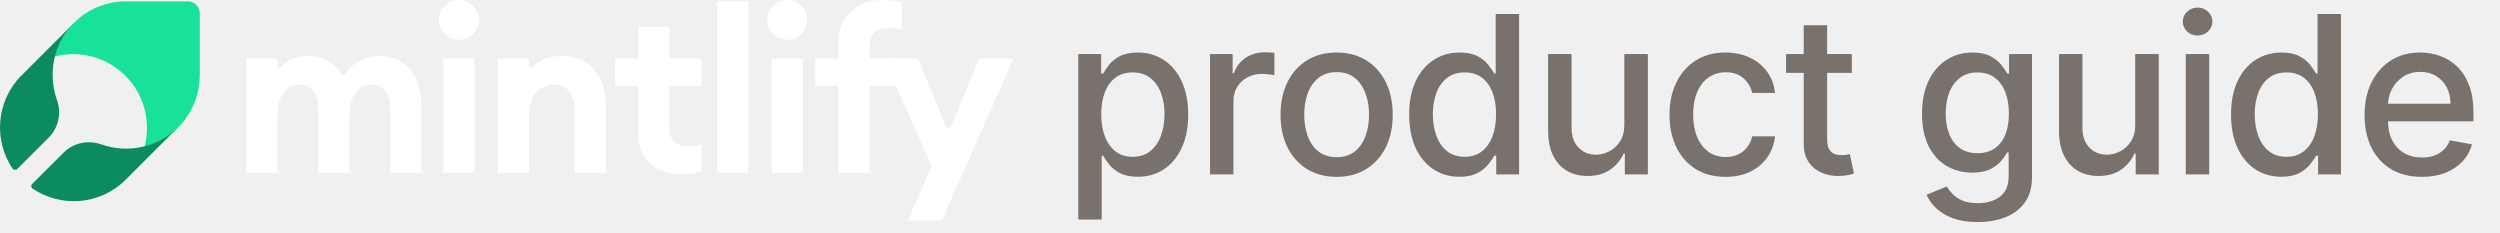
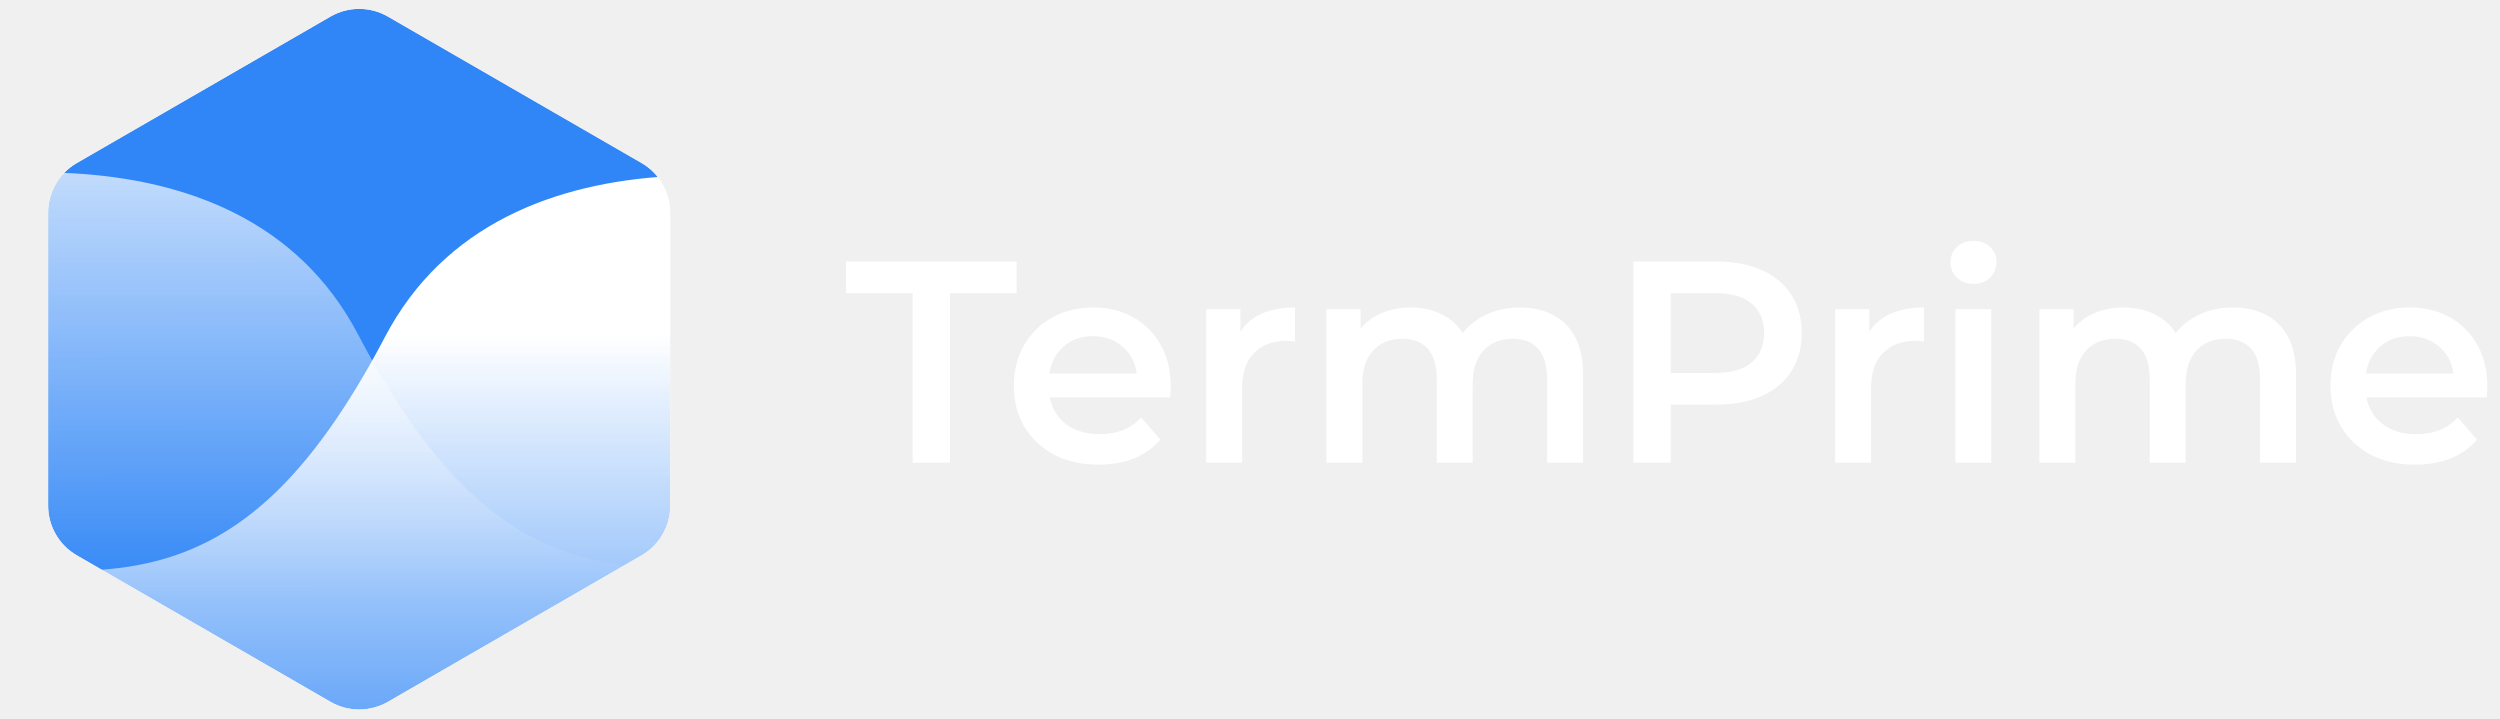
- <svg xmlns="http://www.w3.org/2000/svg" width="204" height="19" viewBox="0 0 204 19" fill="none">
-   <path d="M76.846 18H74.066L76.025 13.579L72.108 4.775H74.906L77.176 10.266C77.26 10.469 77.549 10.469 77.632 10.265L79.886 4.775H82.703L76.846 18Z" fill="white" />
-   <path d="M68.404 14.101V7.013H66.52V4.775H68.404V3.563C68.404 2.456 68.74 1.585 69.411 0.951C70.082 0.317 70.934 0 71.966 0C72.601 0 73.141 0.068 73.589 0.205V2.462C73.291 2.35 72.943 2.294 72.545 2.294C71.985 2.294 71.581 2.419 71.332 2.667C71.084 2.904 70.959 3.308 70.959 3.88V4.775H73.589V7.013H70.959V14.101H68.404Z" fill="white" />
-   <path d="M64.234 3.246C63.798 3.246 63.419 3.09 63.096 2.779C62.773 2.456 62.611 2.07 62.611 1.623C62.611 1.175 62.773 0.796 63.096 0.485C63.419 0.162 63.798 0 64.234 0C64.694 0 65.079 0.162 65.39 0.485C65.713 0.796 65.875 1.175 65.875 1.623C65.875 2.07 65.713 2.456 65.39 2.779C65.079 3.09 64.694 3.246 64.234 3.246ZM62.965 14.101V4.775H65.521V14.101H62.965Z" fill="white" />
-   <path d="M58.516 14.101V0.112H61.071V14.101H58.516Z" fill="white" />
-   <path d="M55.629 14.213C54.584 14.213 53.726 13.927 53.055 13.355C52.396 12.771 52.066 11.932 52.066 10.837V7.013H50.182V4.775H52.066V2.182H54.621V4.775H57.252V7.013H54.621V10.334C54.621 10.906 54.746 11.316 54.995 11.565C55.243 11.801 55.647 11.919 56.207 11.919C56.605 11.919 56.953 11.863 57.252 11.751V14.008C56.804 14.145 56.263 14.213 55.629 14.213Z" fill="white" />
-   <path d="M40.618 14.102V4.775H43.173V5.436C43.173 5.558 43.339 5.612 43.42 5.521C43.989 4.887 44.796 4.57 45.84 4.57C46.96 4.57 47.836 4.943 48.471 5.689C49.117 6.423 49.441 7.405 49.441 8.636V14.102H46.885V9.065C46.885 8.381 46.742 7.853 46.456 7.48C46.17 7.094 45.766 6.902 45.244 6.902C44.622 6.902 44.118 7.126 43.733 7.573C43.36 8.021 43.173 8.68 43.173 9.55V14.102H40.618Z" fill="white" />
-   <path d="M37.436 3.246C37.001 3.246 36.622 3.09 36.298 2.779C35.975 2.456 35.813 2.07 35.813 1.623C35.813 1.175 35.975 0.796 36.298 0.485C36.622 0.162 37.001 0 37.436 0C37.896 0 38.282 0.162 38.593 0.485C38.916 0.796 39.078 1.175 39.078 1.623C39.078 2.07 38.916 2.456 38.593 2.779C38.282 3.09 37.896 3.246 37.436 3.246ZM36.168 14.101V4.775H38.723V14.101H36.168Z" fill="white" />
-   <path d="M31.83 14.102V9.121C31.83 7.642 31.345 6.902 30.375 6.902C29.815 6.902 29.367 7.113 29.032 7.536C28.708 7.959 28.534 8.587 28.509 9.42V14.102H25.954V9.121C25.954 7.642 25.469 6.902 24.499 6.902C23.927 6.902 23.473 7.126 23.137 7.573C22.802 8.021 22.634 8.68 22.634 9.55V14.102H20.078V4.775H22.634V5.443C22.634 5.564 22.797 5.618 22.877 5.527C23.44 4.889 24.186 4.57 25.115 4.57C26.341 4.57 27.266 5.075 27.889 6.084C27.941 6.168 28.068 6.167 28.12 6.082C28.389 5.644 28.761 5.296 29.237 5.036C29.784 4.726 30.337 4.57 30.897 4.57C32.004 4.57 32.862 4.937 33.471 5.671C34.08 6.404 34.385 7.412 34.385 8.692V14.102H31.83Z" fill="white" />
-   <path d="M16.305 6.139V1.086C16.305 0.544 15.865 0.112 15.331 0.112H10.281C9.488 0.112 8.702 0.269 7.972 0.568C7.242 0.874 6.574 1.314 6.016 1.88L5.977 1.919C5.239 2.666 4.713 3.593 4.446 4.614C4.925 4.488 5.419 4.426 5.914 4.418C7.234 4.402 8.53 4.826 9.582 5.62C10.532 6.327 11.255 7.301 11.648 8.425C12.056 9.564 12.103 10.806 11.797 11.977C12.81 11.71 13.745 11.183 14.491 10.444L14.53 10.405C15.088 9.847 15.535 9.179 15.842 8.449C16.148 7.718 16.297 6.932 16.297 6.139H16.305Z" fill="#18E299" />
-   <path d="M4.295 6.053C4.303 4.503 4.921 3.016 6.008 1.904L1.807 6.108C1.791 6.124 1.775 6.131 1.76 6.147C0.735 7.165 0.117 8.527 0.015 9.967C-0.079 11.313 0.273 12.644 1.024 13.756C1.096 13.862 1.29 13.897 1.4 13.795L3.974 11.227C4.78 10.421 5.03 9.223 4.647 8.151C4.404 7.486 4.287 6.773 4.295 6.053Z" fill="#0C8C5E" />
-   <path d="M14.506 10.406C13.7 11.196 12.69 11.744 11.595 11.987C10.492 12.23 9.349 12.159 8.285 11.784C8.285 11.784 8.277 11.784 8.27 11.784C7.198 11.4 6.001 11.65 5.195 12.449L2.62 15.016C2.511 15.126 2.527 15.306 2.66 15.392C3.771 16.136 5.101 16.496 6.447 16.402C7.886 16.3 9.24 15.682 10.265 14.656L10.304 14.617L14.506 10.414V10.406Z" fill="#0C8C5E" />
-   <path d="M87.987 17.914V4.414H89.854V6.006H90.014C90.124 5.801 90.284 5.565 90.493 5.296C90.702 5.028 90.992 4.793 91.362 4.593C91.733 4.389 92.223 4.286 92.833 4.286C93.625 4.286 94.333 4.487 94.955 4.887C95.577 5.288 96.065 5.865 96.418 6.62C96.776 7.374 96.956 8.281 96.956 9.343C96.956 10.404 96.779 11.313 96.425 12.072C96.071 12.826 95.585 13.408 94.968 13.817C94.35 14.222 93.644 14.424 92.852 14.424C92.255 14.424 91.767 14.324 91.388 14.124C91.013 13.924 90.719 13.689 90.506 13.421C90.293 13.152 90.129 12.914 90.014 12.705H89.899V17.914H87.987ZM89.86 9.323C89.86 10.014 89.96 10.619 90.161 11.139C90.361 11.659 90.651 12.066 91.03 12.36C91.409 12.649 91.874 12.794 92.424 12.794C92.995 12.794 93.472 12.643 93.855 12.34C94.239 12.034 94.529 11.618 94.725 11.094C94.925 10.57 95.025 9.98 95.025 9.323C95.025 8.676 94.927 8.094 94.731 7.578C94.539 7.063 94.249 6.656 93.862 6.357C93.478 6.059 92.999 5.91 92.424 5.91C91.87 5.91 91.401 6.053 91.017 6.338C90.638 6.624 90.35 7.022 90.154 7.534C89.958 8.045 89.86 8.642 89.86 9.323ZM98.737 14.232V4.414H100.584V5.974H100.686C100.865 5.445 101.181 5.03 101.632 4.727C102.088 4.421 102.604 4.267 103.179 4.267C103.299 4.267 103.439 4.271 103.601 4.28C103.767 4.289 103.897 4.299 103.991 4.312V6.14C103.914 6.119 103.778 6.095 103.582 6.07C103.386 6.04 103.19 6.025 102.994 6.025C102.542 6.025 102.14 6.121 101.786 6.313C101.436 6.5 101.159 6.762 100.955 7.099C100.75 7.431 100.648 7.811 100.648 8.237V14.232H98.737ZM109.069 14.431C108.149 14.431 107.345 14.22 106.659 13.798C105.973 13.376 105.441 12.786 105.061 12.027C104.682 11.269 104.492 10.382 104.492 9.368C104.492 8.35 104.682 7.459 105.061 6.696C105.441 5.933 105.973 5.341 106.659 4.919C107.345 4.497 108.149 4.286 109.069 4.286C109.99 4.286 110.793 4.497 111.479 4.919C112.165 5.341 112.698 5.933 113.077 6.696C113.456 7.459 113.646 8.35 113.646 9.368C113.646 10.382 113.456 11.269 113.077 12.027C112.698 12.786 112.165 13.376 111.479 13.798C110.793 14.22 109.99 14.431 109.069 14.431ZM109.076 12.826C109.672 12.826 110.166 12.668 110.558 12.353C110.95 12.038 111.24 11.618 111.428 11.094C111.62 10.57 111.715 9.992 111.715 9.362C111.715 8.735 111.62 8.16 111.428 7.636C111.24 7.107 110.95 6.683 110.558 6.364C110.166 6.044 109.672 5.884 109.076 5.884C108.475 5.884 107.976 6.044 107.58 6.364C107.188 6.683 106.896 7.107 106.704 7.636C106.517 8.16 106.423 8.735 106.423 9.362C106.423 9.992 106.517 10.57 106.704 11.094C106.896 11.618 107.188 12.038 107.58 12.353C107.976 12.668 108.475 12.826 109.076 12.826ZM119.095 14.424C118.302 14.424 117.595 14.222 116.972 13.817C116.355 13.408 115.869 12.826 115.515 12.072C115.166 11.313 114.991 10.404 114.991 9.343C114.991 8.281 115.168 7.374 115.521 6.62C115.879 5.865 116.369 5.288 116.992 4.887C117.614 4.487 118.319 4.286 119.107 4.286C119.717 4.286 120.207 4.389 120.578 4.593C120.953 4.793 121.242 5.028 121.447 5.296C121.656 5.565 121.818 5.801 121.933 6.006H122.048V1.142H123.959V14.232H122.092V12.705H121.933C121.818 12.914 121.651 13.152 121.434 13.421C121.221 13.689 120.927 13.924 120.552 14.124C120.177 14.324 119.691 14.424 119.095 14.424ZM119.516 12.794C120.066 12.794 120.531 12.649 120.91 12.36C121.293 12.066 121.583 11.659 121.779 11.139C121.98 10.619 122.08 10.014 122.08 9.323C122.08 8.642 121.982 8.045 121.786 7.534C121.59 7.022 121.302 6.624 120.923 6.338C120.543 6.053 120.075 5.91 119.516 5.91C118.941 5.91 118.462 6.059 118.078 6.357C117.695 6.656 117.405 7.063 117.209 7.578C117.017 8.094 116.921 8.676 116.921 9.323C116.921 9.98 117.019 10.57 117.215 11.094C117.411 11.618 117.701 12.034 118.085 12.34C118.472 12.643 118.95 12.794 119.516 12.794ZM132.546 10.161V4.414H134.464V14.232H132.585V12.532H132.482C132.256 13.056 131.894 13.493 131.396 13.842C130.901 14.188 130.286 14.36 129.548 14.36C128.918 14.36 128.359 14.222 127.874 13.945C127.392 13.664 127.013 13.248 126.736 12.698C126.463 12.149 126.327 11.469 126.327 10.659V4.414H128.238V10.429C128.238 11.098 128.423 11.631 128.794 12.027C129.165 12.424 129.646 12.622 130.239 12.622C130.597 12.622 130.952 12.532 131.306 12.353C131.664 12.174 131.96 11.904 132.195 11.541C132.433 11.179 132.55 10.719 132.546 10.161ZM140.807 14.431C139.857 14.431 139.039 14.215 138.353 13.785C137.671 13.35 137.147 12.752 136.78 11.989C136.414 11.226 136.231 10.352 136.231 9.368C136.231 8.371 136.418 7.491 136.793 6.728C137.168 5.961 137.697 5.362 138.378 4.932C139.06 4.502 139.864 4.286 140.788 4.286C141.534 4.286 142.199 4.425 142.783 4.702C143.366 4.975 143.837 5.358 144.195 5.852C144.557 6.347 144.773 6.924 144.841 7.585H142.981C142.878 7.124 142.644 6.728 142.278 6.396C141.915 6.063 141.43 5.897 140.82 5.897C140.288 5.897 139.821 6.038 139.42 6.319C139.024 6.596 138.715 6.992 138.494 7.508C138.272 8.019 138.161 8.624 138.161 9.323C138.161 10.039 138.27 10.657 138.487 11.177C138.704 11.697 139.011 12.1 139.408 12.385C139.808 12.671 140.279 12.813 140.82 12.813C141.182 12.813 141.511 12.747 141.805 12.615C142.103 12.479 142.352 12.285 142.552 12.034C142.757 11.782 142.9 11.48 142.981 11.126H144.841C144.773 11.761 144.566 12.328 144.221 12.826C143.876 13.325 143.413 13.717 142.834 14.002C142.258 14.288 141.583 14.431 140.807 14.431ZM151.108 4.414V5.948H145.745V4.414H151.108ZM147.183 2.062H149.094V11.35C149.094 11.72 149.15 11.999 149.26 12.187C149.371 12.37 149.514 12.496 149.689 12.564C149.868 12.628 150.062 12.66 150.27 12.66C150.424 12.66 150.558 12.649 150.673 12.628C150.788 12.607 150.878 12.59 150.942 12.577L151.287 14.156C151.176 14.198 151.018 14.241 150.814 14.284C150.609 14.33 150.354 14.356 150.047 14.36C149.544 14.369 149.075 14.279 148.64 14.092C148.206 13.904 147.854 13.614 147.586 13.223C147.317 12.83 147.183 12.338 147.183 11.746V2.062ZM161.382 18.119C160.602 18.119 159.931 18.017 159.369 17.812C158.81 17.607 158.354 17.337 158.001 17C157.647 16.663 157.383 16.295 157.208 15.894L158.851 15.217C158.966 15.404 159.119 15.602 159.311 15.811C159.507 16.024 159.771 16.205 160.104 16.355C160.44 16.504 160.873 16.578 161.401 16.578C162.126 16.578 162.724 16.401 163.197 16.048C163.67 15.698 163.907 15.14 163.907 14.373V12.443H163.786C163.67 12.652 163.504 12.884 163.287 13.139C163.074 13.395 162.78 13.617 162.405 13.804C162.03 13.992 161.542 14.085 160.941 14.085C160.166 14.085 159.467 13.904 158.844 13.542C158.227 13.176 157.737 12.636 157.374 11.925C157.016 11.209 156.837 10.329 156.837 9.285C156.837 8.241 157.014 7.346 157.368 6.6C157.726 5.855 158.216 5.284 158.838 4.887C159.46 4.487 160.166 4.286 160.954 4.286C161.563 4.286 162.055 4.389 162.43 4.593C162.805 4.793 163.097 5.028 163.306 5.296C163.519 5.565 163.683 5.801 163.798 6.006H163.939V4.414H165.812V14.45C165.812 15.293 165.616 15.986 165.224 16.527C164.832 17.068 164.301 17.469 163.632 17.729C162.967 17.989 162.217 18.119 161.382 18.119ZM161.363 12.5C161.913 12.5 162.377 12.372 162.756 12.117C163.14 11.857 163.43 11.486 163.626 11.004C163.826 10.519 163.926 9.937 163.926 9.259C163.926 8.599 163.828 8.017 163.632 7.514C163.436 7.012 163.148 6.62 162.769 6.338C162.39 6.053 161.921 5.91 161.363 5.91C160.788 5.91 160.308 6.059 159.925 6.357C159.541 6.651 159.251 7.052 159.055 7.559C158.864 8.066 158.768 8.633 158.768 9.259C158.768 9.903 158.866 10.467 159.062 10.953C159.258 11.439 159.548 11.818 159.931 12.091C160.319 12.364 160.796 12.5 161.363 12.5ZM174.234 10.161V4.414H176.152V14.232H174.273V12.532H174.171C173.945 13.056 173.582 13.493 173.084 13.842C172.59 14.188 171.974 14.36 171.237 14.36C170.606 14.36 170.048 14.222 169.562 13.945C169.08 13.664 168.701 13.248 168.424 12.698C168.151 12.149 168.015 11.469 168.015 10.659V4.414H169.926V10.429C169.926 11.098 170.112 11.631 170.482 12.027C170.853 12.424 171.335 12.622 171.927 12.622C172.285 12.622 172.641 12.532 172.994 12.353C173.352 12.174 173.649 11.904 173.883 11.541C174.122 11.179 174.239 10.719 174.234 10.161ZM178.36 14.232V4.414H180.271V14.232H178.36ZM179.325 2.899C178.993 2.899 178.707 2.789 178.469 2.567C178.234 2.341 178.117 2.073 178.117 1.762C178.117 1.446 178.234 1.178 178.469 0.956C178.707 0.73 178.993 0.617 179.325 0.617C179.658 0.617 179.941 0.73 180.175 0.956C180.414 1.178 180.533 1.446 180.533 1.762C180.533 2.073 180.414 2.341 180.175 2.567C179.941 2.789 179.658 2.899 179.325 2.899ZM186.158 14.424C185.365 14.424 184.658 14.222 184.036 13.817C183.418 13.408 182.932 12.826 182.578 12.072C182.229 11.313 182.054 10.404 182.054 9.343C182.054 8.281 182.231 7.374 182.585 6.62C182.943 5.865 183.433 5.288 184.055 4.887C184.677 4.487 185.382 4.286 186.171 4.286C186.78 4.286 187.27 4.389 187.641 4.593C188.016 4.793 188.306 5.028 188.51 5.296C188.719 5.565 188.881 5.801 188.996 6.006H189.111V1.142H191.022V14.232H189.156V12.705H188.996C188.881 12.914 188.715 13.152 188.497 13.421C188.284 13.689 187.99 13.924 187.615 14.124C187.24 14.324 186.755 14.424 186.158 14.424ZM186.58 12.794C187.13 12.794 187.594 12.649 187.973 12.36C188.357 12.066 188.647 11.659 188.843 11.139C189.043 10.619 189.143 10.014 189.143 9.323C189.143 8.642 189.045 8.045 188.849 7.534C188.653 7.022 188.365 6.624 187.986 6.338C187.607 6.053 187.138 5.91 186.58 5.91C186.005 5.91 185.525 6.059 185.142 6.357C184.758 6.656 184.468 7.063 184.272 7.578C184.081 8.094 183.985 8.676 183.985 9.323C183.985 9.98 184.083 10.57 184.279 11.094C184.475 11.618 184.764 12.034 185.148 12.34C185.536 12.643 186.013 12.794 186.58 12.794ZM197.622 14.431C196.654 14.431 195.821 14.224 195.122 13.81C194.428 13.393 193.891 12.807 193.512 12.053C193.137 11.294 192.949 10.406 192.949 9.387C192.949 8.382 193.137 7.495 193.512 6.728C193.891 5.961 194.419 5.362 195.097 4.932C195.779 4.502 196.575 4.286 197.487 4.286C198.041 4.286 198.578 4.378 199.098 4.561C199.618 4.745 200.085 5.032 200.498 5.424C200.911 5.816 201.237 6.325 201.476 6.952C201.715 7.574 201.834 8.33 201.834 9.221V9.899H194.029V8.467H199.961C199.961 7.964 199.859 7.519 199.654 7.131C199.45 6.739 199.162 6.43 198.791 6.204C198.425 5.978 197.994 5.865 197.5 5.865C196.963 5.865 196.494 5.997 196.094 6.262C195.698 6.521 195.391 6.862 195.173 7.284C194.96 7.702 194.854 8.156 194.854 8.646V9.764C194.854 10.421 194.969 10.979 195.199 11.439C195.433 11.899 195.759 12.251 196.177 12.494C196.595 12.732 197.083 12.852 197.641 12.852C198.003 12.852 198.333 12.801 198.632 12.698C198.93 12.592 199.188 12.434 199.405 12.225C199.622 12.017 199.789 11.759 199.904 11.452L201.713 11.778C201.568 12.31 201.308 12.777 200.933 13.178C200.562 13.574 200.095 13.883 199.533 14.105C198.975 14.322 198.338 14.431 197.622 14.431Z" fill="#78716C" />
+ <svg xmlns="http://www.w3.org/2000/svg" width="870" height="250" viewBox="0 0 870 250" fill="none">
+   <path d="M317.6 161V102H294.4V91H353.8V102H330.6V161H317.6ZM382.321 161.7C376.388 161.7 371.187 160.533 366.721 158.2C362.321 155.8 358.887 152.533 356.421 148.4C354.021 144.267 352.821 139.567 352.821 134.3C352.821 128.967 353.987 124.267 356.321 120.2C358.721 116.067 361.987 112.833 366.121 110.5C370.321 108.167 375.087 107 380.421 107C385.621 107 390.254 108.133 394.321 110.4C398.387 112.667 401.587 115.867 403.921 120C406.254 124.133 407.421 129 407.421 134.6C407.421 135.133 407.388 135.733 407.321 136.4C407.321 137.067 407.287 137.7 407.221 138.3H362.721V130H400.621L395.721 132.6C395.788 129.533 395.154 126.833 393.821 124.5C392.488 122.167 390.654 120.333 388.321 119C386.054 117.667 383.421 117 380.421 117C377.354 117 374.654 117.667 372.321 119C370.054 120.333 368.254 122.2 366.921 124.6C365.654 126.933 365.021 129.7 365.021 132.9V134.9C365.021 138.1 365.754 140.933 367.221 143.4C368.687 145.867 370.754 147.767 373.421 149.1C376.087 150.433 379.154 151.1 382.621 151.1C385.621 151.1 388.321 150.633 390.721 149.7C393.121 148.767 395.254 147.3 397.121 145.3L403.821 153C401.421 155.8 398.388 157.967 394.721 159.5C391.121 160.967 386.988 161.7 382.321 161.7ZM419.761 161V107.6H431.661V122.3L430.261 118C431.861 114.4 434.361 111.667 437.761 109.8C441.228 107.933 445.528 107 450.661 107V118.9C450.128 118.767 449.628 118.7 449.161 118.7C448.695 118.633 448.228 118.6 447.761 118.6C443.028 118.6 439.261 120 436.461 122.8C433.661 125.533 432.261 129.633 432.261 135.1V161H419.761ZM461.598 161V107.6H473.498V121.8L471.398 117.6C473.198 114.133 475.798 111.5 479.198 109.7C482.665 107.9 486.598 107 490.998 107C495.998 107 500.332 108.233 503.998 110.7C507.732 113.167 510.198 116.9 511.398 121.9L506.498 120.2C508.232 116.2 511.098 113 515.098 110.6C519.098 108.2 523.732 107 528.998 107C533.265 107 537.032 107.833 540.298 109.5C543.632 111.167 546.232 113.733 548.098 117.2C549.965 120.6 550.898 125 550.898 130.4V161H538.398V132C538.398 127.267 537.365 123.733 535.298 121.4C533.232 119.067 530.265 117.9 526.398 117.9C523.665 117.9 521.232 118.5 519.098 119.7C517.032 120.9 515.398 122.667 514.198 125C513.065 127.333 512.498 130.3 512.498 133.9V161H499.998V132C499.998 127.267 498.965 123.733 496.898 121.4C494.832 119.067 491.865 117.9 487.998 117.9C485.265 117.9 482.832 118.5 480.698 119.7C478.632 120.9 476.998 122.667 475.798 125C474.665 127.333 474.098 130.3 474.098 133.9V161H461.598ZM568.405 161V91H597.205C603.405 91 608.705 92 613.105 94C617.572 96 621.005 98.867 623.405 102.6C625.805 106.333 627.005 110.767 627.005 115.9C627.005 121.033 625.805 125.467 623.405 129.2C621.005 132.933 617.572 135.8 613.105 137.8C608.705 139.8 603.405 140.8 597.205 140.8H575.605L581.405 134.7V161H568.405ZM581.405 136.1L575.605 129.8H596.605C602.339 129.8 606.639 128.6 609.505 126.2C612.439 123.733 613.905 120.3 613.905 115.9C613.905 111.433 612.439 108 609.505 105.6C606.639 103.2 602.339 102 596.605 102H575.605L581.405 95.6V136.1ZM638.632 161V107.6H650.532V122.3L649.132 118C650.732 114.4 653.232 111.667 656.632 109.8C660.099 107.933 664.399 107 669.532 107V118.9C668.999 118.767 668.499 118.7 668.032 118.7C667.566 118.633 667.099 118.6 666.632 118.6C661.899 118.6 658.132 120 655.332 122.8C652.532 125.533 651.132 129.633 651.132 135.1V161H638.632ZM680.47 161V107.6H692.97V161H680.47ZM686.77 98.8C684.436 98.8 682.503 98.067 680.97 96.6C679.503 95.133 678.77 93.367 678.77 91.3C678.77 89.167 679.503 87.4 680.97 86C682.503 84.533 684.436 83.8 686.77 83.8C689.103 83.8 691.003 84.5 692.47 85.9C694.003 87.233 694.77 88.933 694.77 91C694.77 93.2 694.036 95.067 692.57 96.6C691.103 98.067 689.17 98.8 686.77 98.8ZM709.709 161V107.6H721.609V121.8L719.509 117.6C721.309 114.133 723.909 111.5 727.309 109.7C730.776 107.9 734.709 107 739.109 107C744.109 107 748.442 108.233 752.109 110.7C755.842 113.167 758.309 116.9 759.509 121.9L754.609 120.2C756.342 116.2 759.209 113 763.209 110.6C767.209 108.2 771.842 107 777.109 107C781.376 107 785.142 107.833 788.409 109.5C791.742 111.167 794.342 113.733 796.209 117.2C798.076 120.6 799.009 125 799.009 130.4V161H786.509V132C786.509 127.267 785.476 123.733 783.409 121.4C781.342 119.067 778.376 117.9 774.509 117.9C771.776 117.9 769.342 118.5 767.209 119.7C765.142 120.9 763.509 122.667 762.309 125C761.176 127.333 760.609 130.3 760.609 133.9V161H748.109V132C748.109 127.267 747.076 123.733 745.009 121.4C742.942 119.067 739.976 117.9 736.109 117.9C733.376 117.9 730.942 118.5 728.809 119.7C726.742 120.9 725.109 122.667 723.909 125C722.776 127.333 722.209 130.3 722.209 133.9V161H709.709ZM840.514 161.7C834.58 161.7 829.38 160.533 824.914 158.2C820.514 155.8 817.08 152.533 814.614 148.4C812.214 144.267 811.014 139.567 811.014 134.3C811.014 128.967 812.18 124.267 814.514 120.2C816.914 116.067 820.18 112.833 824.314 110.5C828.514 108.167 833.28 107 838.614 107C843.814 107 848.447 108.133 852.514 110.4C856.58 112.667 859.78 115.867 862.114 120C864.447 124.133 865.614 129 865.614 134.6C865.614 135.133 865.58 135.733 865.514 136.4C865.514 137.067 865.48 137.7 865.414 138.3H820.914V130H858.814L853.914 132.6C853.98 129.533 853.347 126.833 852.014 124.5C850.68 122.167 848.847 120.333 846.514 119C844.247 117.667 841.614 117 838.614 117C835.547 117 832.847 117.667 830.514 119C828.247 120.333 826.447 122.2 825.114 124.6C823.847 126.933 823.214 129.7 823.214 132.9V134.9C823.214 138.1 823.947 140.933 825.414 143.4C826.88 145.867 828.947 147.767 831.614 149.1C834.28 150.433 837.347 151.1 840.814 151.1C843.814 151.1 846.514 150.633 848.914 149.7C851.314 148.767 853.447 147.3 855.314 145.3L862.014 153C859.614 155.8 856.58 157.967 852.914 159.5C849.314 160.967 845.18 161.7 840.514 161.7Z" fill="white" />
+   <mask id="mask0_3311_18" style="mask-type:alpha" maskUnits="userSpaceOnUse" x="16" y="3" width="218" height="244">
+     <path d="M115 5.774C121.188 2.201 128.812 2.201 135 5.774L223.253 56.727C229.441 60.299 233.253 66.902 233.253 74.047V175.953C233.253 183.098 229.441 189.701 223.253 193.273L135 244.227C128.812 247.799 121.188 247.799 115 244.227L26.747 193.273C20.559 189.701 16.747 183.098 16.747 175.953V74.047C16.747 66.902 20.559 60.299 26.747 56.727L115 5.774Z" fill="#0084E4" />
+   </mask>
+   <g mask="url(#mask0_3311_18)">
+     <path d="M115 5.774C121.188 2.201 128.812 2.201 135 5.774L223.253 56.727C229.441 60.299 233.253 66.902 233.253 74.047V175.953C233.253 183.098 229.441 189.701 223.253 193.273L135 244.227C128.812 247.799 121.188 247.799 115 244.227L26.747 193.273C20.559 189.701 16.747 183.098 16.747 175.953V74.047C16.747 66.902 20.559 60.299 26.747 56.727L115 5.774Z" fill="#3086F6" />
+     <path d="M134.001 117.205C175.201 38.805 288.834 59.205 340.501 79.205V298H-60.999V186.205L-59.818 186.44C34.898 205.285 82.713 214.8 134.001 117.205Z" fill="url(#paint0_linear_3311_18)" />
+     <path opacity="0.7" d="M124.5 116.205C83.3 37.805 -30.333 58.205 -82 78.205V297H319.5V185.205L318.318 185.44C223.603 204.285 175.787 213.8 124.5 116.205Z" fill="url(#paint1_linear_3311_18)" />
+   </g>
+   <defs>
+     <linearGradient id="paint0_linear_3311_18" x1="139.751" y1="116" x2="139.751" y2="298" gradientUnits="userSpaceOnUse">
+       <stop stop-color="white" />
+       <stop offset="1" stop-color="white" stop-opacity="0" />
+     </linearGradient>
+     <linearGradient id="paint1_linear_3311_18" x1="118.75" y1="60" x2="119" y2="207.5" gradientUnits="userSpaceOnUse">
+       <stop stop-color="white" />
+       <stop offset="1" stop-color="white" stop-opacity="0" />
+     </linearGradient>
+   </defs>
</svg>
